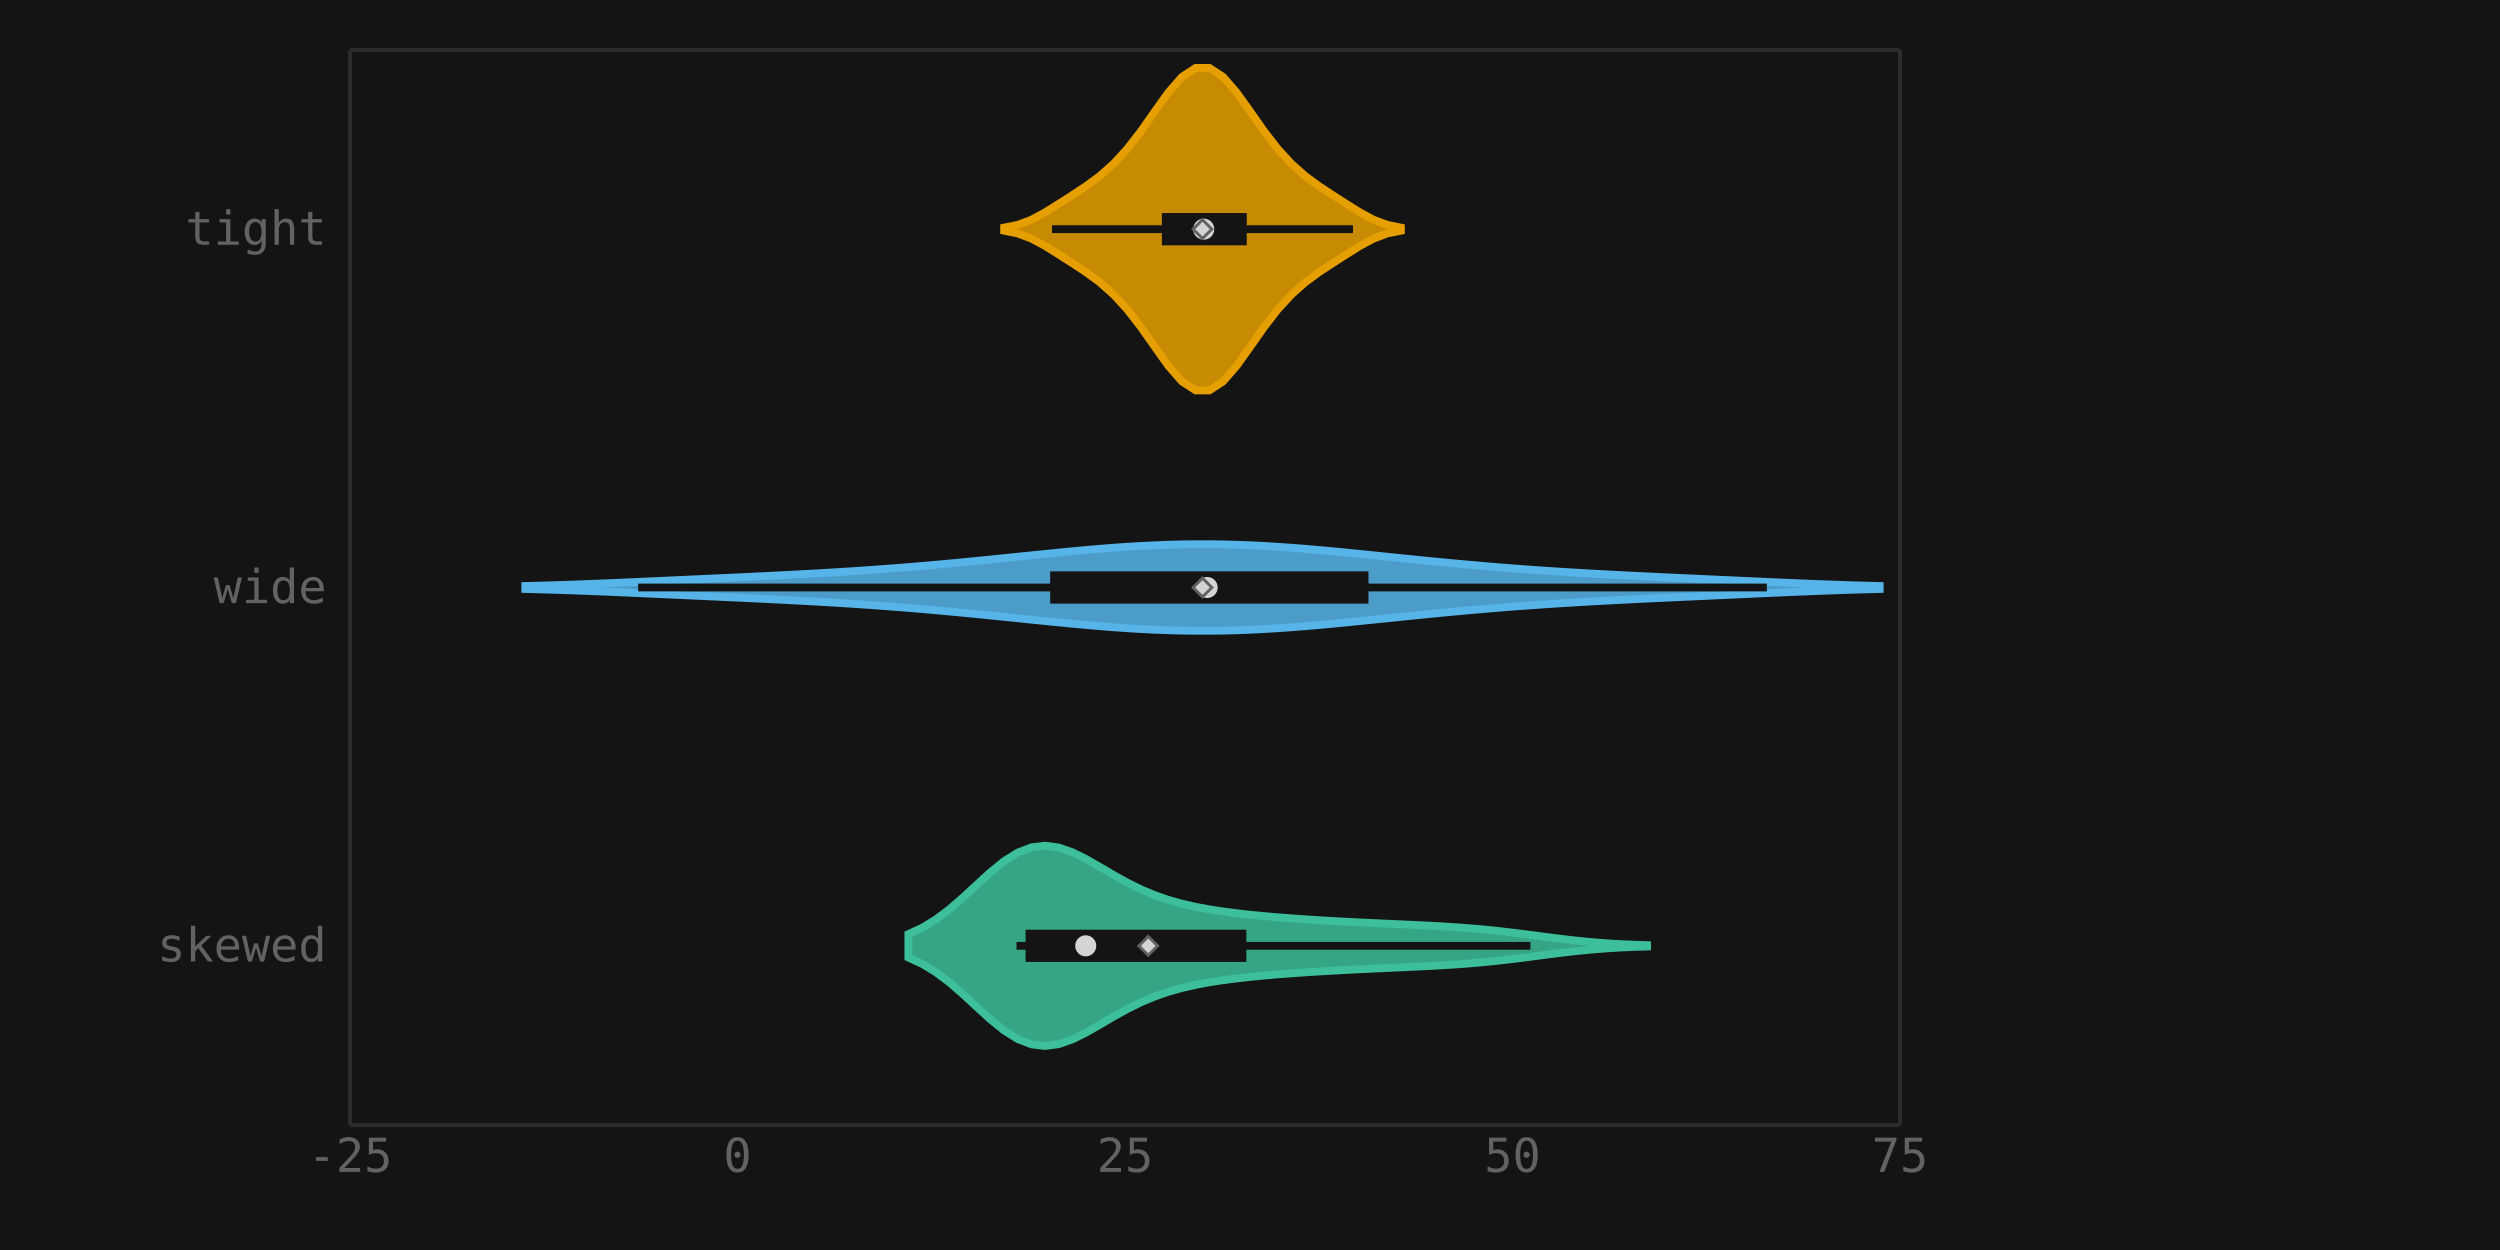
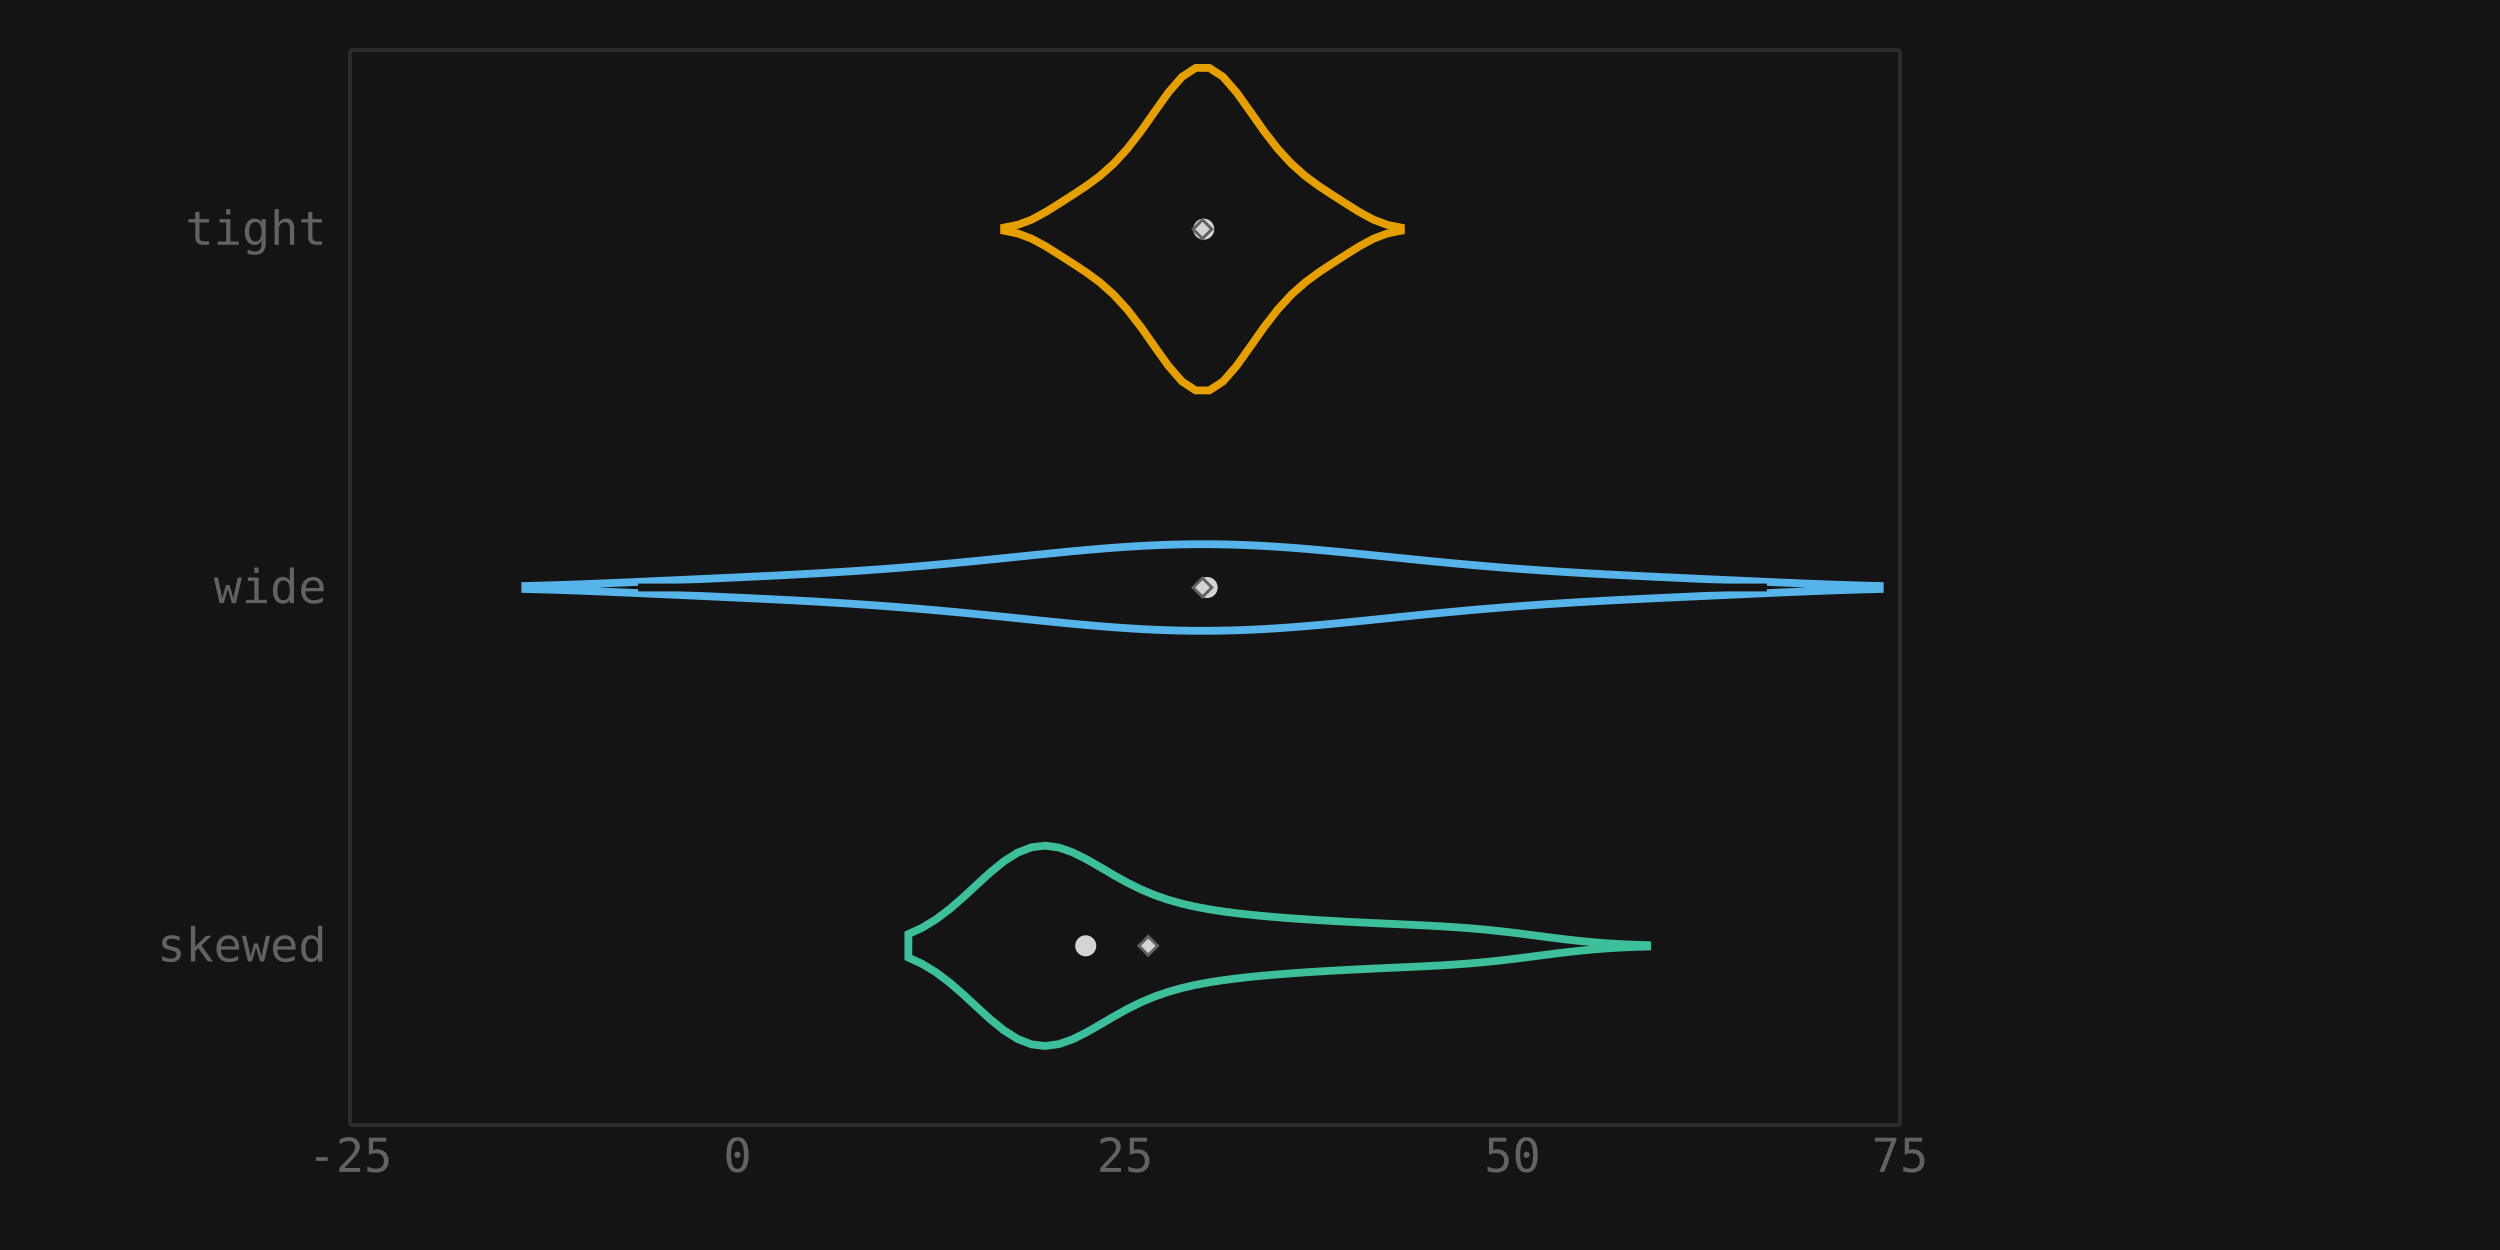
<svg xmlns="http://www.w3.org/2000/svg" viewBox="0 0 640 320" width="640" height="320">
  <rect width="100%" height="100%" fill="#141414" />
  <line x1="89.6" y1="12.8" x2="89.6" y2="288" stroke="#2c2c2c" stroke-width="1" />
  <line x1="89.6" y1="288" x2="486.4" y2="288" stroke="#2c2c2c" stroke-width="1" />
  <line x1="486.4" y1="12.8" x2="486.4" y2="288" stroke="#2c2c2c" stroke-width="1" />
  <line x1="89.6" y1="12.8" x2="486.4" y2="12.8" stroke="#2c2c2c" stroke-width="1" />
  <text x="89.6" y="300" text-anchor="middle" font-size="12" font-family="monospace" fill="#626262">-25</text>
  <text x="188.8" y="300" text-anchor="middle" font-size="12" font-family="monospace" fill="#626262">0</text>
  <text x="288" y="300" text-anchor="middle" font-size="12" font-family="monospace" fill="#626262">25</text>
  <text x="387.2" y="300" text-anchor="middle" font-size="12" font-family="monospace" fill="#626262">50</text>
  <text x="486.4" y="300" text-anchor="middle" font-size="12" font-family="monospace" fill="#626262">75</text>
  <clipPath id="isvgb-0">
    <rect x="0" y="46.667" width="83.6" height="24" />
  </clipPath>
  <text x="83.6" y="62.667" text-anchor="end" clip-path="url(#isvgb-0)" font-size="12" font-family="monospace" fill="#626262">tight</text>
  <clipPath id="isvgb-1">
    <rect x="0" y="138.4" width="83.6" height="24" />
  </clipPath>
  <text x="83.6" y="154.4" text-anchor="end" clip-path="url(#isvgb-1)" font-size="12" font-family="monospace" fill="#626262">wide</text>
  <clipPath id="isvgb-2">
    <rect x="0" y="230.133" width="83.6" height="24" />
  </clipPath>
  <text x="83.6" y="246.133" text-anchor="end" clip-path="url(#isvgb-2)" font-size="12" font-family="monospace" fill="#626262">skewed</text>
-   <path d="M257.056 59.069 L260.559 59.777 L264.061 61.092 L267.563 62.978 L271.066 65.169 L274.568 67.415 L278.07 69.718 L281.573 72.299 L285.075 75.412 L288.577 79.224 L292.08 83.741 L295.582 88.724 L299.084 93.631 L302.587 97.656 L306.089 99.947 L309.591 99.947 L313.093 97.656 L316.596 93.631 L320.098 88.724 L323.6 83.741 L327.103 79.224 L330.605 75.412 L334.107 72.299 L337.61 69.718 L341.112 67.415 L344.614 65.169 L348.117 62.978 L351.619 61.092 L355.121 59.777 L358.624 59.069 L358.624 58.265 L355.121 57.556 L351.619 56.241 L348.117 54.355 L344.614 52.165 L341.112 49.919 L337.61 47.615 L334.107 45.035 L330.605 41.922 L327.103 38.109 L323.6 33.593 L320.098 28.61 L316.596 23.702 L313.093 19.677 L309.591 17.387 L306.089 17.387 L302.587 19.677 L299.084 23.702 L295.582 28.61 L292.08 33.593 L288.577 38.109 L285.075 41.922 L281.573 45.035 L278.07 47.615 L274.568 49.919 L271.066 52.165 L267.563 54.355 L264.061 56.241 L260.559 57.556 L257.056 58.265 Z" fill="#e69f00" fill-opacity="0.85" stroke="#e69f00" stroke-width="2" />
+   <path d="M257.056 59.069 L260.559 59.777 L264.061 61.092 L267.563 62.978 L271.066 65.169 L274.568 67.415 L278.07 69.718 L281.573 72.299 L285.075 75.412 L288.577 79.224 L292.08 83.741 L295.582 88.724 L299.084 93.631 L302.587 97.656 L306.089 99.947 L309.591 99.947 L313.093 97.656 L316.596 93.631 L320.098 88.724 L323.6 83.741 L327.103 79.224 L330.605 75.412 L334.107 72.299 L337.61 69.718 L341.112 67.415 L344.614 65.169 L348.117 62.978 L351.619 61.092 L355.121 59.777 L358.624 59.069 L358.624 58.265 L355.121 57.556 L351.619 56.241 L348.117 54.355 L344.614 52.165 L341.112 49.919 L337.61 47.615 L334.107 45.035 L330.605 41.922 L327.103 38.109 L323.6 33.593 L320.098 28.61 L316.596 23.702 L313.093 19.677 L309.591 17.387 L306.089 17.387 L302.587 19.677 L299.084 23.702 L295.582 28.61 L292.08 33.593 L288.577 38.109 L285.075 41.922 L281.573 45.035 L278.07 47.615 L274.568 49.919 L271.066 52.165 L267.563 54.355 L264.061 56.241 L260.559 57.556 L257.056 58.265 Z" fill="none" stroke="#e69f00" stroke-width="2" />
  <path d="M269.314 58.667 L346.366 58.667" fill="none" stroke="#141414" stroke-width="2" />
  <rect x="297.441" y="54.539" width="21.73" height="8.256" fill="#141414" />
  <circle cx="308.157" cy="58.667" r="2.7" fill="#d4d4d4" />
  <polygon points="307.84,56.267 310.24,58.667 307.84,61.067 305.44,58.667" fill="#d4d4d4" stroke="#626262" stroke-width="0.75" />
-   <path d="M134.475 150.783 L137.977 150.874 L141.48 150.976 L144.982 151.091 L148.484 151.216 L151.987 151.351 L155.489 151.494 L158.991 151.644 L162.494 151.798 L165.996 151.955 L169.498 152.114 L173 152.274 L176.503 152.433 L180.005 152.593 L183.507 152.753 L187.01 152.914 L190.512 153.076 L194.014 153.242 L197.517 153.411 L201.019 153.587 L204.521 153.77 L208.024 153.961 L211.526 154.162 L215.028 154.374 L218.531 154.598 L222.033 154.835 L225.535 155.085 L229.038 155.349 L232.54 155.627 L236.042 155.919 L239.545 156.225 L243.047 156.544 L246.549 156.874 L250.052 157.215 L253.554 157.565 L257.056 157.921 L260.559 158.28 L264.061 158.64 L267.563 158.996 L271.066 159.345 L274.568 159.683 L278.07 160.004 L281.573 160.305 L285.075 160.58 L288.577 160.826 L292.08 161.038 L295.582 161.212 L299.084 161.346 L302.587 161.437 L306.089 161.483 L309.591 161.483 L313.093 161.437 L316.596 161.346 L320.098 161.212 L323.6 161.038 L327.103 160.826 L330.605 160.58 L334.107 160.305 L337.61 160.004 L341.112 159.683 L344.614 159.345 L348.117 158.996 L351.619 158.64 L355.121 158.28 L358.624 157.921 L362.126 157.565 L365.628 157.215 L369.131 156.874 L372.633 156.544 L376.135 156.225 L379.638 155.919 L383.14 155.627 L386.642 155.349 L390.145 155.085 L393.647 154.835 L397.149 154.598 L400.652 154.374 L404.154 154.162 L407.656 153.961 L411.159 153.77 L414.661 153.587 L418.163 153.411 L421.666 153.242 L425.168 153.076 L428.67 152.914 L432.173 152.753 L435.675 152.593 L439.177 152.433 L442.68 152.274 L446.182 152.114 L449.684 151.955 L453.186 151.798 L456.689 151.644 L460.191 151.494 L463.693 151.351 L467.196 151.216 L470.698 151.091 L474.2 150.976 L477.703 150.874 L481.205 150.783 L481.205 150.017 L477.703 149.926 L474.2 149.824 L470.698 149.709 L467.196 149.584 L463.693 149.449 L460.191 149.306 L456.689 149.156 L453.186 149.002 L449.684 148.845 L446.182 148.686 L442.68 148.526 L439.177 148.367 L435.675 148.207 L432.173 148.047 L428.67 147.886 L425.168 147.724 L421.666 147.558 L418.163 147.389 L414.661 147.213 L411.159 147.03 L407.656 146.839 L404.154 146.638 L400.652 146.426 L397.149 146.202 L393.647 145.965 L390.145 145.715 L386.642 145.451 L383.14 145.173 L379.638 144.881 L376.135 144.575 L372.633 144.256 L369.131 143.926 L365.628 143.585 L362.126 143.235 L358.624 142.879 L355.121 142.52 L351.619 142.16 L348.117 141.804 L344.614 141.455 L341.112 141.117 L337.61 140.796 L334.107 140.495 L330.605 140.22 L327.103 139.974 L323.6 139.762 L320.098 139.588 L316.596 139.454 L313.093 139.363 L309.591 139.317 L306.089 139.317 L302.587 139.363 L299.084 139.454 L295.582 139.588 L292.08 139.762 L288.577 139.974 L285.075 140.22 L281.573 140.495 L278.07 140.796 L274.568 141.117 L271.066 141.455 L267.563 141.804 L264.061 142.16 L260.559 142.52 L257.056 142.879 L253.554 143.235 L250.052 143.585 L246.549 143.926 L243.047 144.256 L239.545 144.575 L236.042 144.881 L232.54 145.173 L229.038 145.451 L225.535 145.715 L222.033 145.965 L218.531 146.202 L215.028 146.426 L211.526 146.638 L208.024 146.839 L204.521 147.03 L201.019 147.213 L197.517 147.389 L194.014 147.558 L190.512 147.724 L187.01 147.886 L183.507 148.047 L180.005 148.207 L176.503 148.367 L173 148.526 L169.498 148.686 L165.996 148.845 L162.494 149.002 L158.991 149.156 L155.489 149.306 L151.987 149.449 L148.484 149.584 L144.982 149.709 L141.48 149.824 L137.977 149.926 L134.475 150.017 Z" fill="#56b4e9" fill-opacity="0.85" stroke="#56b4e9" stroke-width="2" />
+   <path d="M134.475 150.783 L137.977 150.874 L141.48 150.976 L144.982 151.091 L148.484 151.216 L151.987 151.351 L155.489 151.494 L158.991 151.644 L162.494 151.798 L165.996 151.955 L169.498 152.114 L173 152.274 L176.503 152.433 L180.005 152.593 L183.507 152.753 L187.01 152.914 L190.512 153.076 L194.014 153.242 L197.517 153.411 L201.019 153.587 L204.521 153.77 L208.024 153.961 L211.526 154.162 L215.028 154.374 L218.531 154.598 L222.033 154.835 L225.535 155.085 L229.038 155.349 L232.54 155.627 L236.042 155.919 L239.545 156.225 L243.047 156.544 L246.549 156.874 L250.052 157.215 L253.554 157.565 L257.056 157.921 L260.559 158.28 L264.061 158.64 L267.563 158.996 L271.066 159.345 L274.568 159.683 L278.07 160.004 L281.573 160.305 L285.075 160.58 L288.577 160.826 L292.08 161.038 L295.582 161.212 L299.084 161.346 L302.587 161.437 L306.089 161.483 L309.591 161.483 L313.093 161.437 L316.596 161.346 L320.098 161.212 L323.6 161.038 L327.103 160.826 L330.605 160.58 L334.107 160.305 L337.61 160.004 L341.112 159.683 L344.614 159.345 L348.117 158.996 L351.619 158.64 L355.121 158.28 L358.624 157.921 L362.126 157.565 L365.628 157.215 L369.131 156.874 L372.633 156.544 L376.135 156.225 L379.638 155.919 L383.14 155.627 L386.642 155.349 L390.145 155.085 L393.647 154.835 L397.149 154.598 L400.652 154.374 L404.154 154.162 L407.656 153.961 L411.159 153.77 L414.661 153.587 L418.163 153.411 L421.666 153.242 L425.168 153.076 L428.67 152.914 L432.173 152.753 L435.675 152.593 L439.177 152.433 L442.68 152.274 L446.182 152.114 L449.684 151.955 L453.186 151.798 L456.689 151.644 L460.191 151.494 L463.693 151.351 L467.196 151.216 L470.698 151.091 L474.2 150.976 L477.703 150.874 L481.205 150.783 L481.205 150.017 L477.703 149.926 L474.2 149.824 L470.698 149.709 L467.196 149.584 L463.693 149.449 L460.191 149.306 L456.689 149.156 L453.186 149.002 L449.684 148.845 L446.182 148.686 L442.68 148.526 L439.177 148.367 L435.675 148.207 L432.173 148.047 L428.67 147.886 L425.168 147.724 L421.666 147.558 L418.163 147.389 L414.661 147.213 L411.159 147.03 L407.656 146.839 L404.154 146.638 L400.652 146.426 L397.149 146.202 L393.647 145.965 L390.145 145.715 L386.642 145.451 L383.14 145.173 L379.638 144.881 L376.135 144.575 L372.633 144.256 L369.131 143.926 L365.628 143.585 L362.126 143.235 L358.624 142.879 L355.121 142.52 L351.619 142.16 L348.117 141.804 L344.614 141.455 L341.112 141.117 L337.61 140.796 L334.107 140.495 L330.605 140.22 L327.103 139.974 L323.6 139.762 L320.098 139.588 L316.596 139.454 L313.093 139.363 L309.591 139.317 L306.089 139.317 L302.587 139.363 L299.084 139.454 L295.582 139.588 L292.08 139.762 L288.577 139.974 L285.075 140.22 L281.573 140.495 L278.07 140.796 L274.568 141.117 L271.066 141.455 L267.563 141.804 L264.061 142.16 L260.559 142.52 L257.056 142.879 L253.554 143.235 L250.052 143.585 L246.549 143.926 L243.047 144.256 L239.545 144.575 L236.042 144.881 L232.54 145.173 L229.038 145.451 L225.535 145.715 L222.033 145.965 L218.531 146.202 L215.028 146.426 L211.526 146.638 L208.024 146.839 L204.521 147.03 L201.019 147.213 L197.517 147.389 L194.014 147.558 L190.512 147.724 L187.01 147.886 L183.507 148.047 L180.005 148.207 L176.503 148.367 L173 148.526 L169.498 148.686 L165.996 148.845 L162.494 149.002 L158.991 149.156 L155.489 149.306 L151.987 149.449 L148.484 149.584 L144.982 149.709 L141.48 149.824 L137.977 149.926 L134.475 150.017 Z" fill="none" stroke="#56b4e9" stroke-width="2" />
  <path d="M163.369 150.4 L452.311 150.4" fill="none" stroke="#141414" stroke-width="2" />
  <rect x="268.844" y="146.272" width="81.487" height="8.256" fill="#141414" />
  <circle cx="309.031" cy="150.4" r="2.7" fill="#d4d4d4" />
  <polygon points="307.84,148 310.24,150.4 307.84,152.8 305.44,150.4" fill="#d4d4d4" stroke="#626262" stroke-width="0.75" />
-   <path d="M232.54 245.135 L236.042 246.743 L239.545 248.867 L243.047 251.494 L246.549 254.528 L250.052 257.776 L253.554 260.971 L257.056 263.81 L260.559 266.009 L264.061 267.36 L267.563 267.775 L271.066 267.295 L274.568 266.072 L278.07 264.333 L281.573 262.322 L285.075 260.262 L288.577 258.317 L292.08 256.59 L295.582 255.121 L299.084 253.908 L302.587 252.923 L306.089 252.124 L309.591 251.473 L313.093 250.933 L316.596 250.479 L320.098 250.088 L323.6 249.747 L327.103 249.444 L330.605 249.173 L334.107 248.927 L337.61 248.704 L341.112 248.498 L344.614 248.308 L348.117 248.131 L351.619 247.964 L355.121 247.803 L358.624 247.645 L362.126 247.484 L365.628 247.312 L369.131 247.121 L372.633 246.901 L376.135 246.642 L379.638 246.338 L383.14 245.984 L386.642 245.585 L390.145 245.15 L393.647 244.694 L397.149 244.239 L400.652 243.805 L404.154 243.412 L407.656 243.073 L411.159 242.796 L414.661 242.581 L418.163 242.422 L421.666 242.312 L421.666 241.955 L418.163 241.844 L414.661 241.686 L411.159 241.471 L407.656 241.193 L404.154 240.854 L400.652 240.461 L397.149 240.027 L393.647 239.572 L390.145 239.117 L386.642 238.682 L383.14 238.282 L379.638 237.929 L376.135 237.625 L372.633 237.366 L369.131 237.146 L365.628 236.954 L362.126 236.783 L358.624 236.622 L355.121 236.464 L351.619 236.303 L348.117 236.136 L344.614 235.959 L341.112 235.769 L337.61 235.563 L334.107 235.339 L330.605 235.094 L327.103 234.822 L323.6 234.52 L320.098 234.179 L316.596 233.788 L313.093 233.333 L309.591 232.794 L306.089 232.142 L302.587 231.344 L299.084 230.358 L295.582 229.146 L292.08 227.677 L288.577 225.949 L285.075 224.005 L281.573 221.944 L278.07 219.934 L274.568 218.195 L271.066 216.972 L267.563 216.491 L264.061 216.906 L260.559 218.258 L257.056 220.457 L253.554 223.296 L250.052 226.491 L246.549 229.739 L243.047 232.772 L239.545 235.4 L236.042 237.524 L232.54 239.132 Z" fill="#3cbf9a" fill-opacity="0.85" stroke="#3cbf9a" stroke-width="2" />
+   <path d="M232.54 245.135 L236.042 246.743 L239.545 248.867 L243.047 251.494 L246.549 254.528 L250.052 257.776 L253.554 260.971 L257.056 263.81 L260.559 266.009 L264.061 267.36 L267.563 267.775 L271.066 267.295 L274.568 266.072 L278.07 264.333 L281.573 262.322 L285.075 260.262 L288.577 258.317 L292.08 256.59 L295.582 255.121 L299.084 253.908 L302.587 252.923 L306.089 252.124 L309.591 251.473 L313.093 250.933 L316.596 250.479 L320.098 250.088 L323.6 249.747 L327.103 249.444 L330.605 249.173 L334.107 248.927 L337.61 248.704 L341.112 248.498 L344.614 248.308 L348.117 248.131 L351.619 247.964 L355.121 247.803 L358.624 247.645 L362.126 247.484 L365.628 247.312 L369.131 247.121 L372.633 246.901 L376.135 246.642 L379.638 246.338 L383.14 245.984 L386.642 245.585 L390.145 245.15 L393.647 244.694 L397.149 244.239 L400.652 243.805 L404.154 243.412 L407.656 243.073 L411.159 242.796 L414.661 242.581 L418.163 242.422 L421.666 242.312 L421.666 241.955 L418.163 241.844 L414.661 241.686 L411.159 241.471 L407.656 241.193 L404.154 240.854 L400.652 240.461 L397.149 240.027 L393.647 239.572 L390.145 239.117 L386.642 238.682 L383.14 238.282 L379.638 237.929 L376.135 237.625 L372.633 237.366 L369.131 237.146 L365.628 236.954 L362.126 236.783 L358.624 236.622 L355.121 236.464 L351.619 236.303 L348.117 236.136 L344.614 235.959 L341.112 235.769 L337.61 235.563 L334.107 235.339 L330.605 235.094 L327.103 234.822 L323.6 234.52 L320.098 234.179 L316.596 233.788 L313.093 233.333 L309.591 232.794 L306.089 232.142 L302.587 231.344 L299.084 230.358 L295.582 229.146 L292.08 227.677 L288.577 225.949 L285.075 224.005 L281.573 221.944 L278.07 219.934 L274.568 218.195 L271.066 216.972 L267.563 216.491 L264.061 216.906 L260.559 218.258 L257.056 220.457 L253.554 223.296 L250.052 226.491 L246.549 229.739 L243.047 232.772 L239.545 235.4 L236.042 237.524 L232.54 239.132 Z" fill="none" stroke="#3cbf9a" stroke-width="2" />
  <path d="M260.224 242.133 L391.791 242.133" fill="none" stroke="#141414" stroke-width="2" />
  <rect x="262.55" y="238.005" width="56.508" height="8.256" fill="#141414" />
  <circle cx="277.945" cy="242.133" r="2.7" fill="#d4d4d4" />
  <polygon points="293.947,239.733 296.347,242.133 293.947,244.533 291.547,242.133" fill="#d4d4d4" stroke="#626262" stroke-width="0.75" />
</svg>
